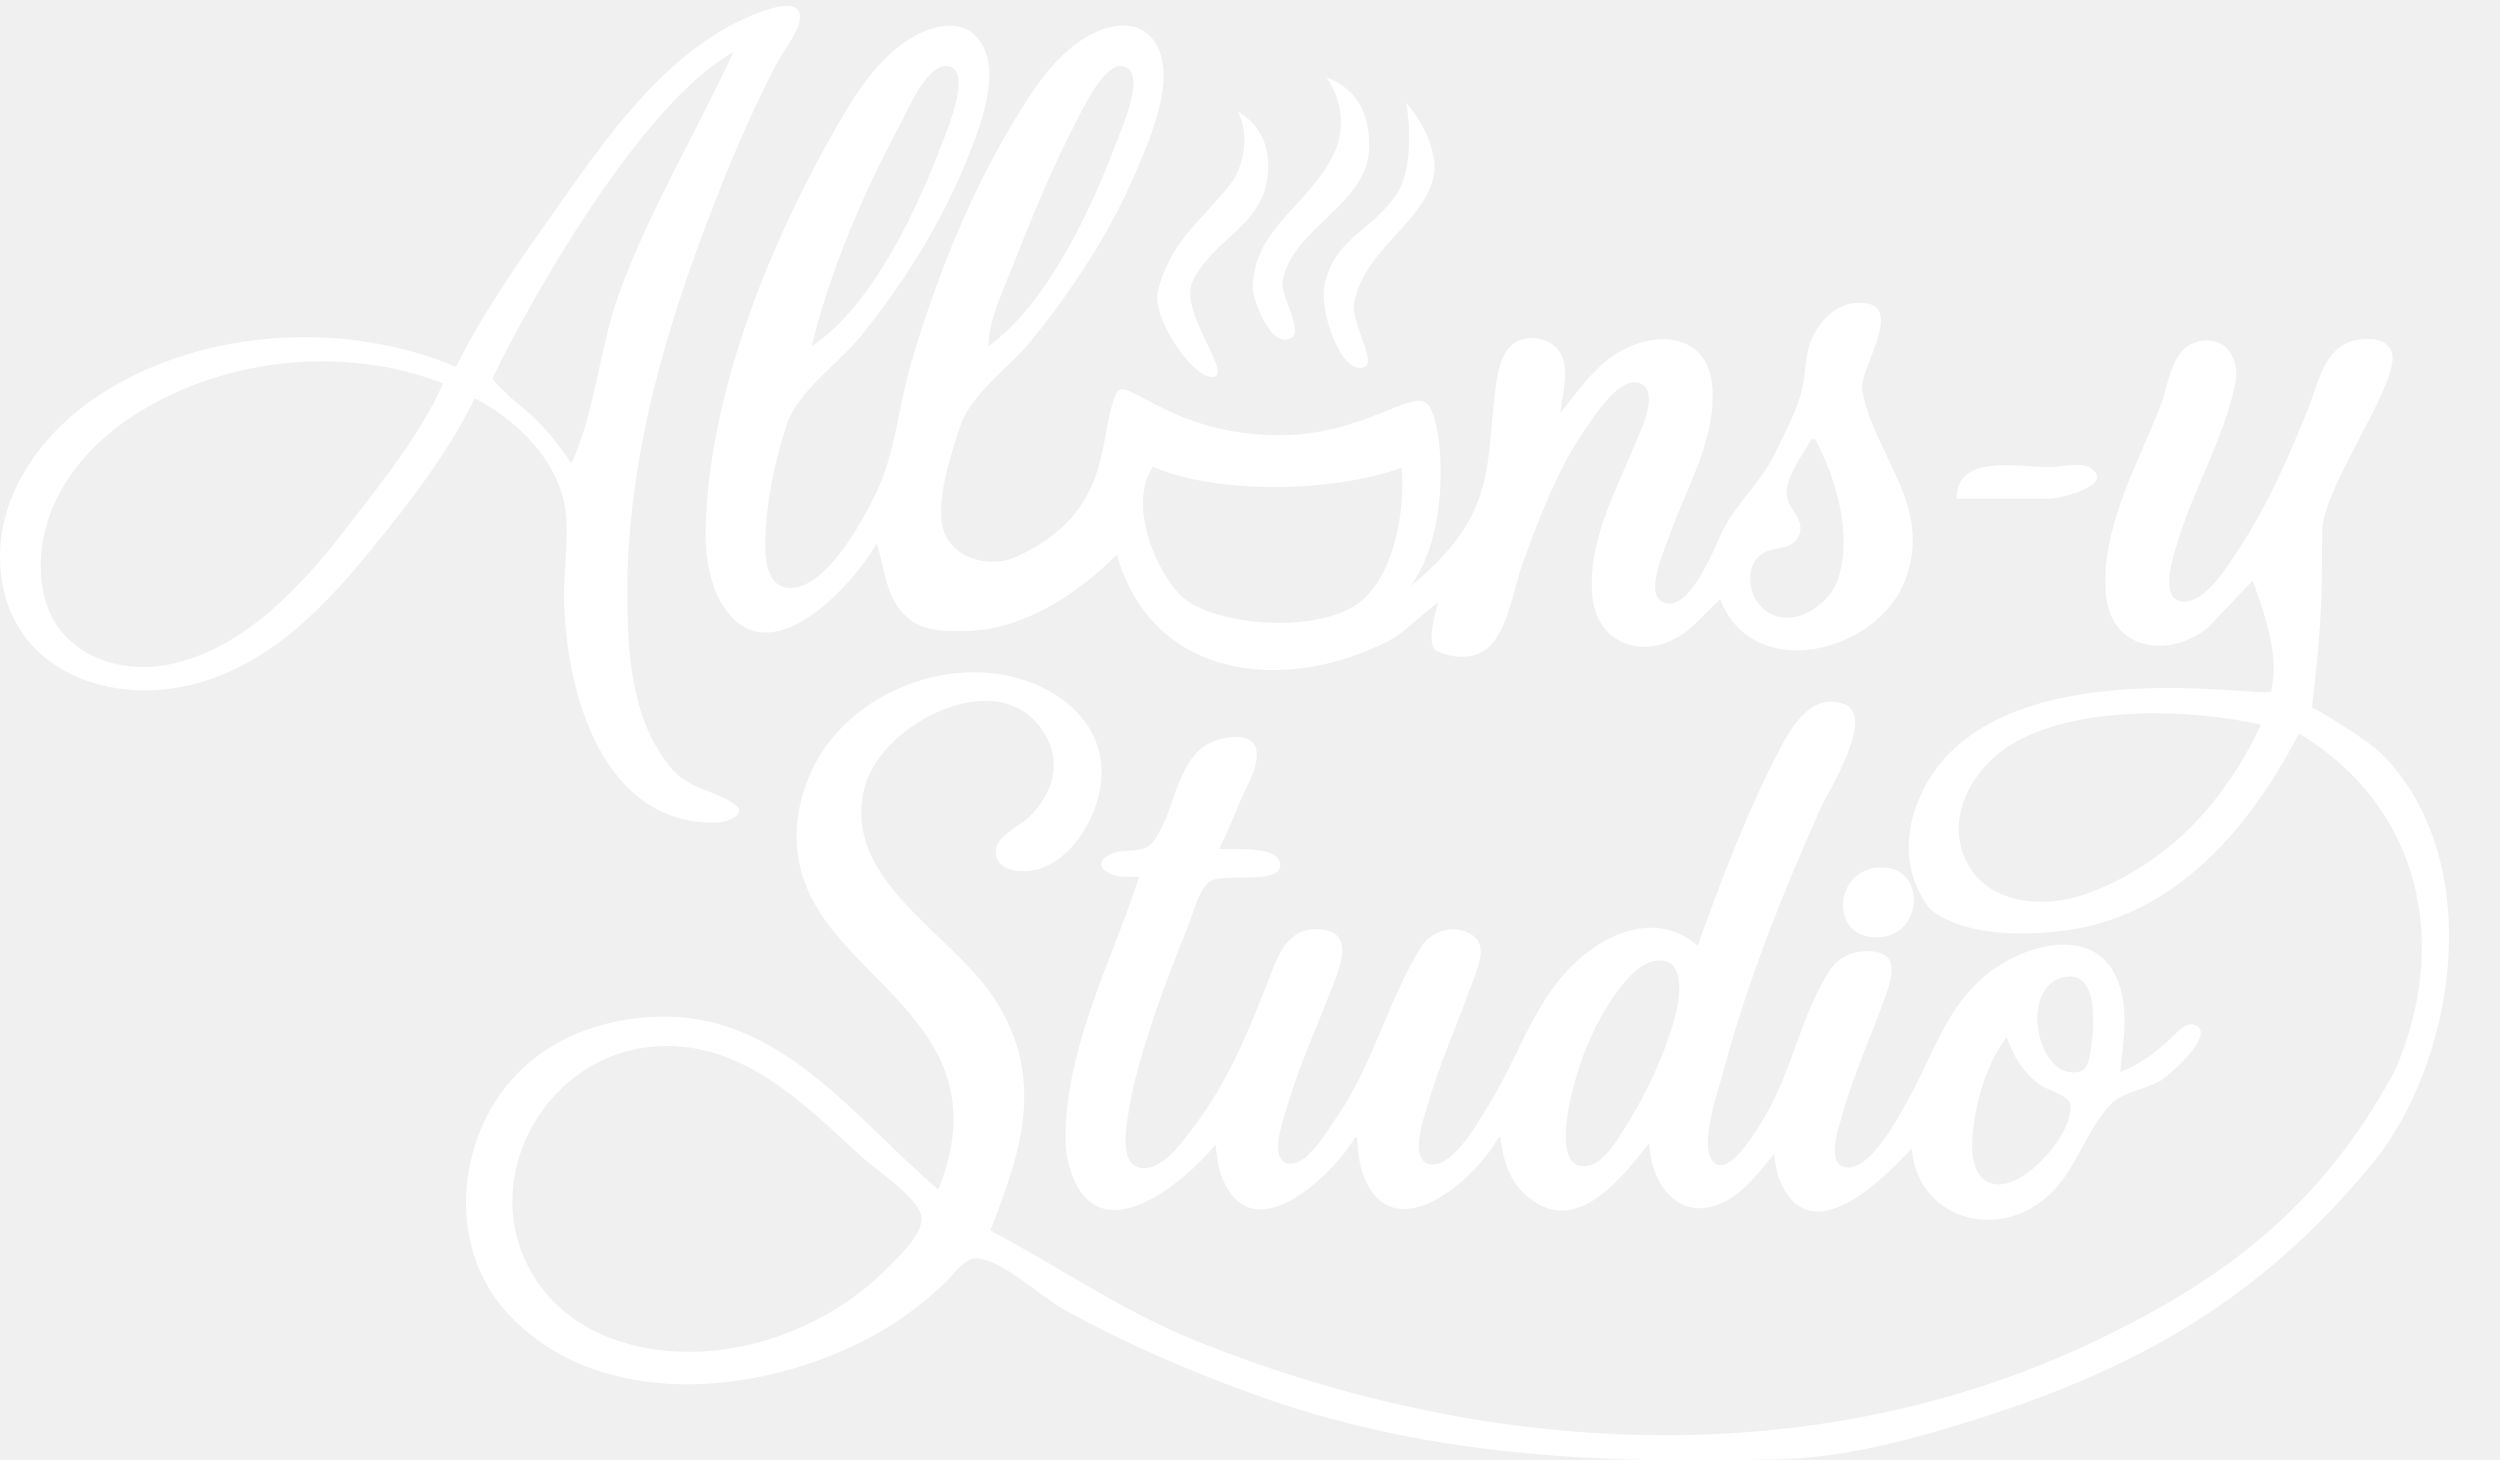
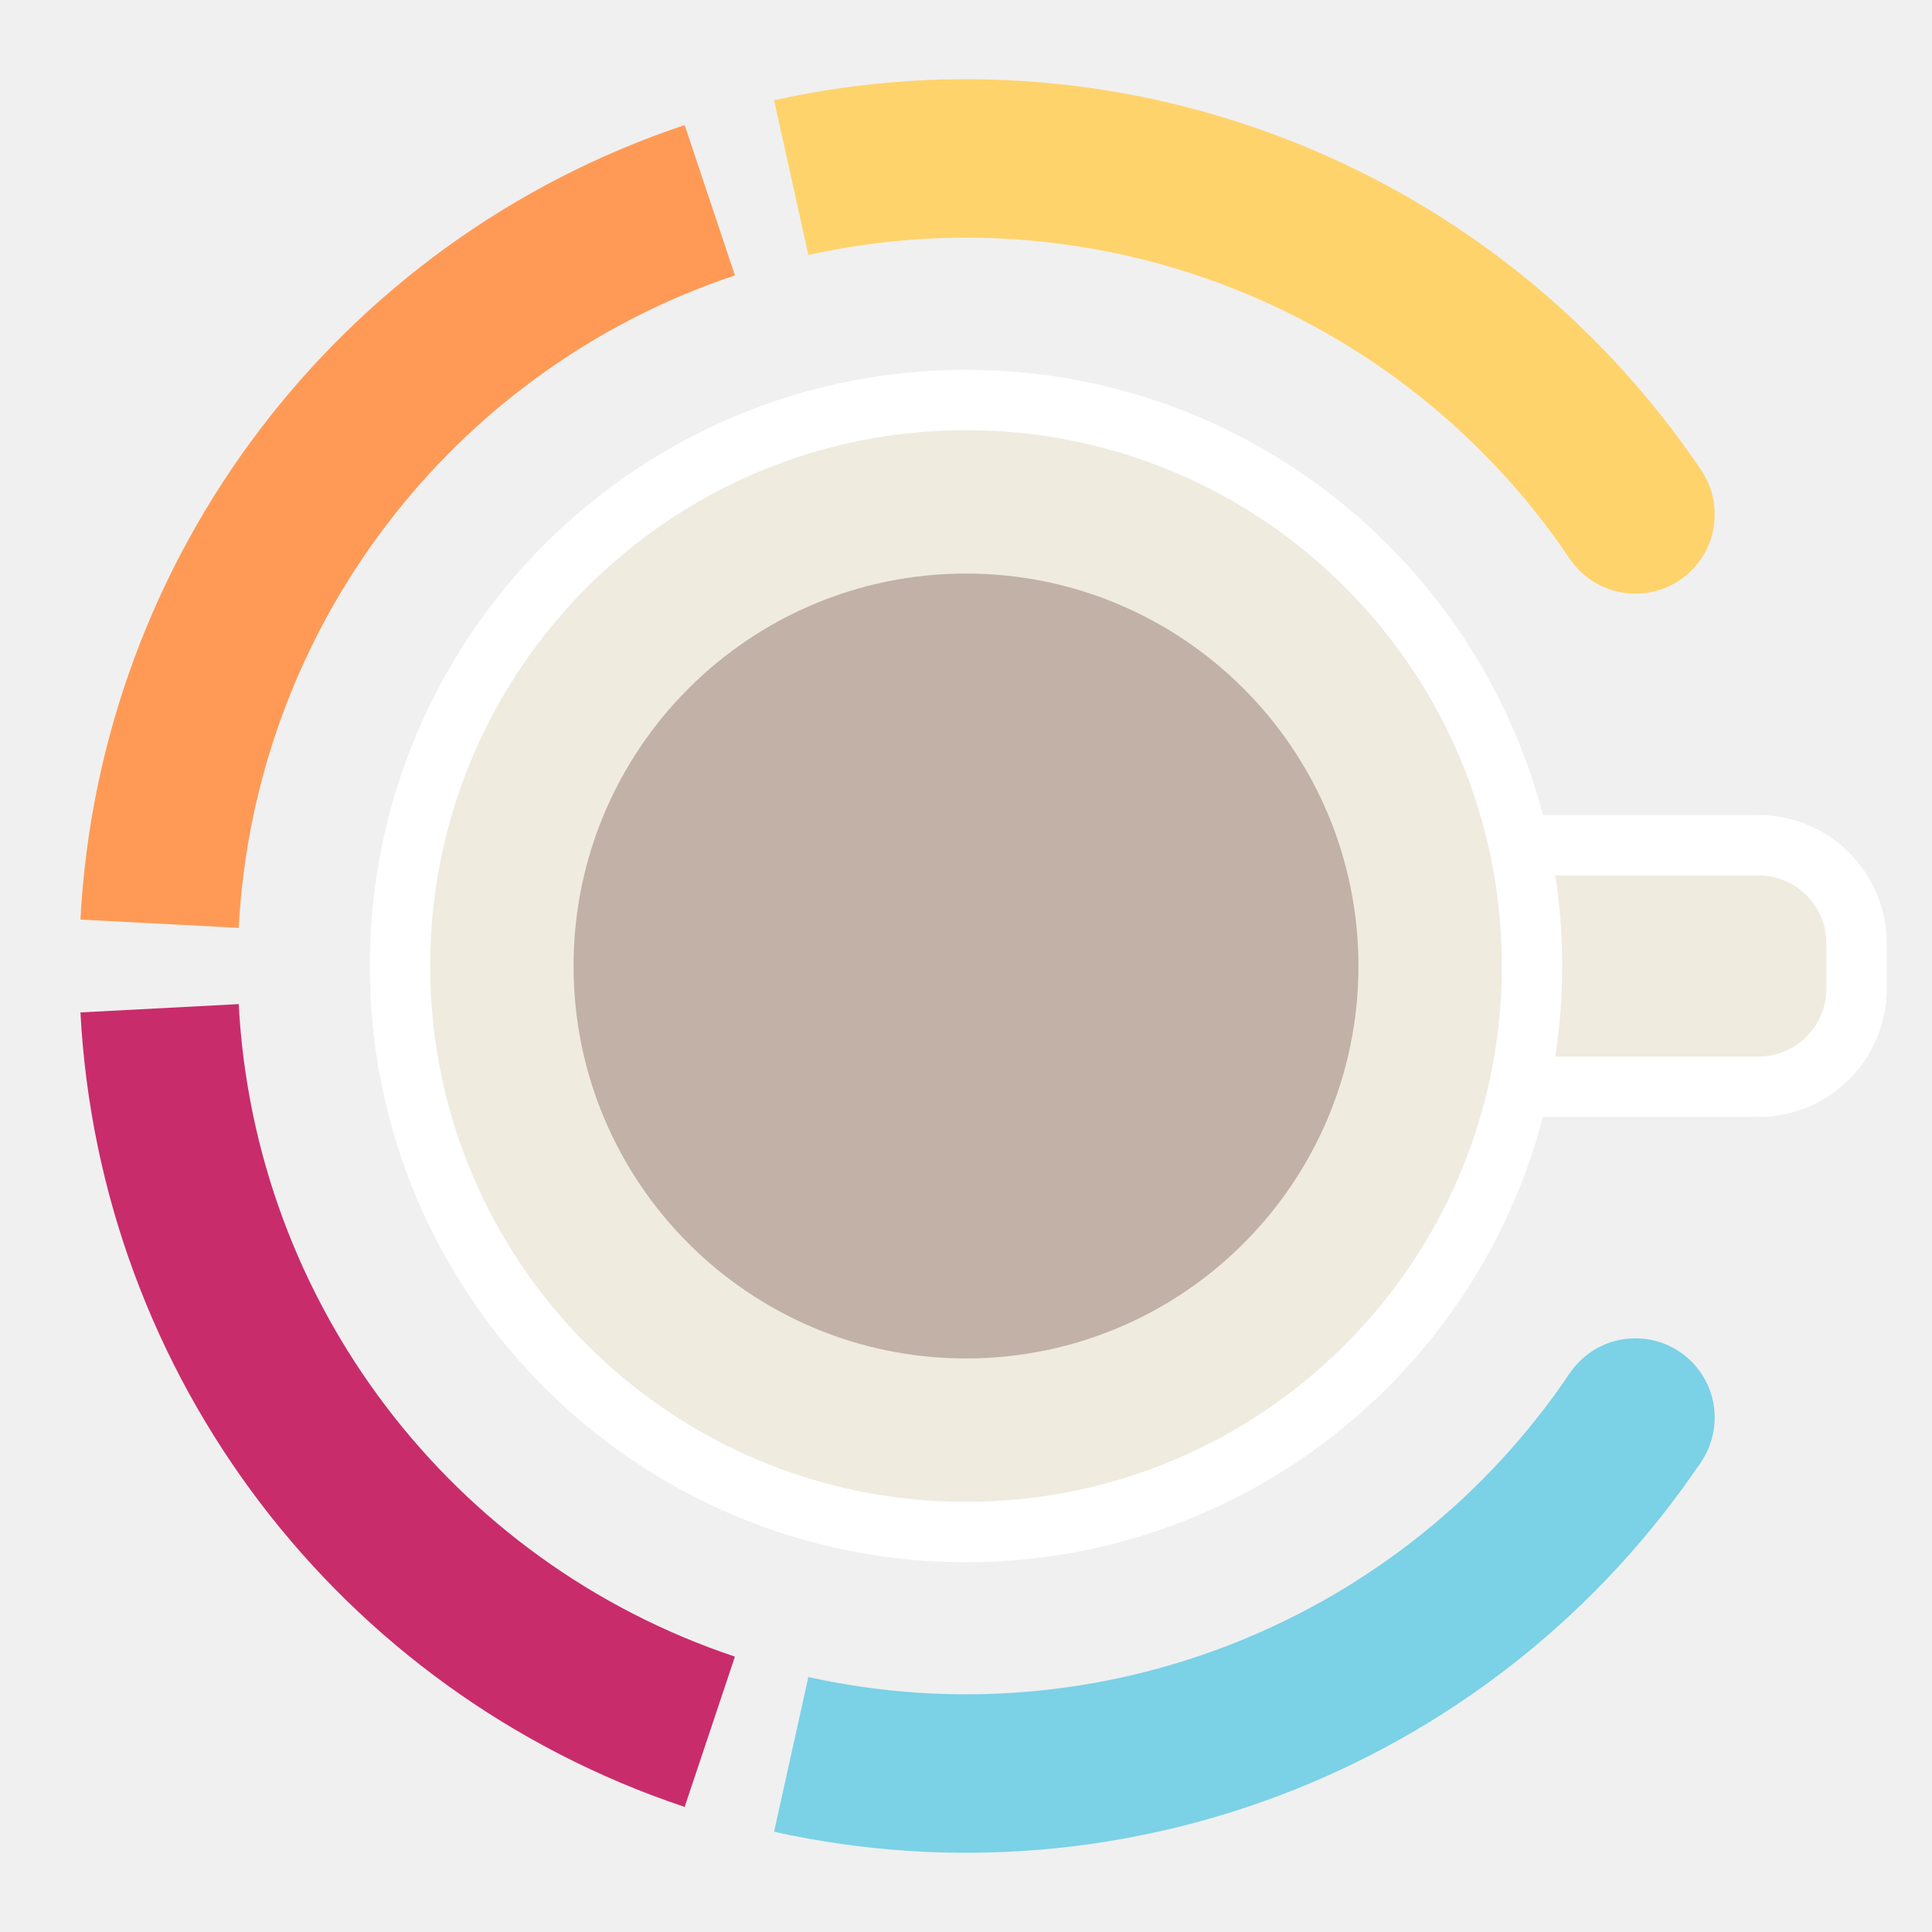
- <svg xmlns="http://www.w3.org/2000/svg" width="1343" height="784" viewBox="0 0 1343 784" version="1.1" id="svg1">
-   <g id="g1">
-     <path style="fill:#ffffff;stroke:none" d="M 245,197 C 185.66,172.27 111.003,176.189 56,210.504 23.806,230.589 -2.594,265.27 0.206,305 4.164,361.153 61.074,380.868 109,366.176 145.474,354.995 172.633,327.695 196.322,299 217.557,273.277 240.361,244.099 255,214 c 20.32,10.274 39.928,28.72 46.783,51 5.296,17.213 1.086,37.251 1.229,55 0.401,50.04 19.934,124.187 82.98,121.894 3.781,-0.138 16.194,-4.388 8.928,-9.6 -12.316,-8.834 -24.906,-7.468 -35.731,-21.306 C 338.76,384.876 337,349.719 337,318 337,241.53 360.654,166.293 389.005,96 397.625,74.629 407.059,53.369 417.848,33 421.109,26.843 431.093,14.783 429.614,7.56 427.085,-4.792 394.326,12.478 389,15.577 353.23,36.395 327.317,71.786 303.874,105 283.243,134.229 260.899,164.89 245,197 m 226,95 c 4.429,13.839 4.549,29.001 16.192,39.475 8.739,7.861 19.764,7.606 30.808,7.513 31.442,-0.263 60.25,-19.554 82,-40.988 18.197,63.598 81.333,72.108 131,52.886 23.807,-9.214 20.856,-11.24 41.72,-27.465 -3.457,11.285 -5.984,24.23 -0.442,26.562 12.551,5.281 23.709,3.148 30.096,-5.176 8.616,-11.229 11.052,-29.584 15.818,-42.79 8.401,-23.275 18.972,-50.783 33.184,-71.08 4.858,-6.938 19.183,-30.18 30.164,-24.782 9.941,4.886 -0.15,25.03 -2.908,31.782 -10.61,25.969 -25.791,52.978 -23.263,82 2.142,24.588 24.947,34.381 45.732,22.445 9.009,-5.173 15.357,-13.61 23,-20.445 17.75,45.82 84.492,28.584 99.246,-10 15.346,-40.132 -15.794,-65.786 -22.958,-102 -2.343,-11.843 26.609,-49.915 -4.289,-47.113 -10.794,0.979 -19.356,10.613 -23.192,20.114 -3.52,8.717 -2.683,18.057 -5.003,27 -3.026,11.663 -9.398,23.173 -14.602,34 -7.537,15.68 -21.081,26.844 -28.298,42 -3.998,8.398 -17.63,44.114 -31.778,37.501 -10.001,-4.675 1.195,-28.65 3.569,-35.501 8.844,-25.519 24.788,-51.106 23.16,-79 -1.989,-34.061 -37.773,-31.579 -57.849,-14.457 -9.335,7.961 -16.287,18.032 -24.006,27.457 1.24,-9.197 4.746,-21.972 0.904,-30.83 -4.61,-10.628 -21.646,-13.032 -28.806,-3.801 -5.239,6.754 -6.303,17.147 -7.292,25.631 -4.649,39.881 -0.039,64.934 -45.449,102.221 21.694,-28.097 18.528,-85.55 10.067,-97.322 -7.653,-10.648 -34.184,16.233 -80.925,15.96 -58.446,-0.342 -81.96,-32.784 -86.738,-22.739 -10.753,22.605 -0.221,63.482 -53.862,88.024 -12.816,5.864 -31.055,2.153 -37.893,-11.14 -7.379,-14.345 2.96,-44.572 7.757,-58.942 5.91,-17.703 26.469,-31.709 38.096,-46 22.574,-27.745 42.325,-58.037 56.395,-91 7.693,-18.022 23.552,-53.485 8.445,-71.49 C 610.9,11.094 597.961,12.852 588,17.553 567.812,27.079 554.582,48.515 543.521,67 c -23.591,39.427 -41.082,84.032 -54.064,128 -6.647,22.511 -8.558,48.926 -18.884,70 -7.284,14.866 -27.529,52.879 -47.528,50.813 -10.188,-1.053 -11.91,-13.679 -11.935,-21.813 -0.065,-21.451 4.76,-45.707 11.564,-65.999 6.068,-18.098 28.326,-33.126 40.252,-48.001 23.67,-29.522 43.769,-61.747 57.662,-97 6.551,-16.623 18.153,-46.745 4.535,-62.657 C 516.474,10.237 502.255,13.488 492,18.983 470.956,30.259 457.331,53.844 446.031,74 c -34.489,61.516 -65.514,139.56 -66.971,211 -0.156,7.668 0.546,15.528 2.318,23 1.31,5.525 3.28,11.06 6.174,15.962 C 411.926,365.255 457.235,315.511 471,292 M 394,28 c -20.227,43.804 -44.926,84.312 -61.536,130 -10.538,28.987 -12.731,63.379 -25.464,91 -7.992,-11.905 -16.675,-22.578 -28,-31.502 -4.224,-3.328 -9.586,-8.215 -14.394,-13.828 C 263.789,202.716 334.653,61.093 394,28 m 42,158 c 9.861,-40.399 27.794,-82.414 47.462,-119 3.984,-7.411 15.41,-35.051 26.931,-31.222 C 521.853,39.586 508.623,70.159 506.055,77 492.729,112.493 468.526,164.55 436,186 m 95,0 c 0.133,-14.136 7.542,-29.014 12.622,-42 10.32,-26.385 21.091,-52.853 34.178,-78 3.483,-6.694 16.625,-35.56 27.293,-29.866 C 615.123,41.487 602.234,69.708 599.514,77 586.233,112.608 562.519,163.248 531,186 M 712.41,41.227 c 11.394,16.616 8.66,32.319 3.679,42.334 -13.545,27.235 -42.724,39.171 -43.131,71.191 -0.074,5.866 9.934,33.656 20.852,26.662 6.354,-4.071 -6.221,-22.985 -4.805,-30.598 5.372,-28.873 46.725,-41.075 46.539,-72.523 -0.099,-16.82 -5.652,-30.147 -23.561,-37.067 m 43.436,14.152 c 3.058,16.742 1.701,38.052 -4.224,47.423 -13.515,21.377 -33.341,23.975 -39.549,49.482 -3.469,14.254 8.677,48.584 20.69,45.143 8.974,-2.57 -9.67,-26.935 -3.944,-38.427 6.923,-26.79 38.626,-41.145 42.156,-66.656 0.851,-6.149 -2.03,-22.306 -15.13,-37.051 m -90.549,4.511 c 7.288,13.514 2.348,31.176 -3.806,38.986 -16.377,20.781 -32.179,30.475 -38.989,57.41 -3.768,14.904 20.356,49.441 30.477,46.129 8.601,-2.815 -19.738,-35.778 -11.719,-51.648 11.308,-22.378 35.692,-28.533 39.913,-54.229 0.922,-5.611 3.055,-25.949 -16.008,-36.648 M 1210.101,311.938 c 11.914,31.802 12.678,45.376 10.049,59.474 -0.851,4.562 -152.441,-25.728 -188.698,56.467 -10.964,24.856 -5.863,46.003 5.203,60.314 21.423,17.724 64.032,13.898 82.345,10.059 54.318,-11.386 91.672,-57.118 116,-104.251 65.363,39.322 81.711,112.923 51.208,181.854 C 1247.479,646.992 1196.699,686.616 1125,720.679 972.209,793.268 796.051,782.245 642,720.083 602.604,704.186 569.17,680.694 532,661 c 16.966,-43.01 29.854,-82.307 1.903,-125 -23.256,-35.522 -83.02,-63.902 -69.139,-114 9.624,-34.734 76.332,-68.309 97.955,-24.963 7.72,15.476 1.284,31.553 -10.786,42.627 -5.315,4.876 -17.48,9.734 -16.994,18.326 0.646,11.426 16.363,11.2 24.061,8.516 15.476,-5.396 26.069,-21.354 30.501,-36.507 11.146,-38.107 -20.477,-63.938 -55.382,-68.2 -38.567,-4.709 -81.547,16.359 -98.06,52.2 -3.645,7.911 -6.342,16.346 -7.423,25 -7.429,59.478 49.695,80.828 74.332,126 13.106,24.03 11.23,49.442 1.03,74 -45.049,-38.385 -84.425,-94.536 -150,-92.847 -26.596,0.685 -53.047,9.078 -72.829,27.401 -35.617,32.989 -42.674,94.467 -8.937,131.444 49.153,53.874 137.097,44.758 195.765,13.139 14.508,-7.819 28.095,-17.866 39.989,-29.263 4.277,-4.099 10.315,-13.479 17.065,-12.875 13.872,1.242 33.595,20.182 45.947,27.103 33.012,18.498 67.461,33.211 103,46.077 92.171,33.367 185.043,37.307 282,34.767 35.768,-0.937 73.115,-11.14 107,-21.926 87.287,-27.785 151.675,-64.871 210.801,-136.166 45.013,-54.277 63.05,-162.191 6.063,-220.492 C 1273.48,398.831 1250.241,384.119 1242,380 c 6.128,-51.78 5.224,-65.939 5.451,-94.579 0.176,-22.207 37.008,-73.113 37.867,-92.454 0.573,-12.882 -17.098,-12.42 -25.189,-8.401 -12.366,6.143 -15.229,22.651 -19.946,34.372 -10.522,26.144 -21.95,52.393 -37.491,76 -5.666,8.606 -17.862,29.11 -30.037,28.239 -13.174,-0.943 -5.112,-24.399 -3.079,-31.239 8.66,-29.135 25.126,-56.166 31.22,-86 3.07,-15.032 -7.533,-28.235 -23.604,-21.111 -10.842,4.806 -12.67,23.096 -16.559,33.111 -12.311,31.702 -32.731,66.856 -29.237,102 2.99,30.074 34.435,33.693 54.705,17.263 M 238,206 c -12.018,27.386 -33.242,53.414 -51.386,77 C 162.958,313.75 132.457,347.451 93,356.482 61.1,363.784 27.126,349.251 22.561,314 17.731,276.702 40.101,244.357 70,224.371 117.695,192.491 184.473,184.822 238,206 m 737.101,29.938 c 11.338,21.117 20.155,51.314 12.324,75 -5.671,17.154 -31.276,30.567 -43.8,11.825 -5.29,-7.917 -4.972,-21.701 4.614,-26.189 6.256,-2.929 14.835,-1.29 18.135,-8.915 3.859,-8.914 -6.688,-14.473 -6.634,-22.775 0.061,-9.465 8.928,-20.855 13.36,-28.947 h 2 m 76,32 h 30 l 20,-3.1e-4 c 4.645,-0.002 35.899,-7.2 21.879,-16.586 -5.074,-3.397 -16.054,-0.481 -21.879,-0.429 -16.712,0.15 -50.193,-7.475 -50,17.015 M 619.518,250.8 c 35.118,15.098 96.854,13.647 133.406,0.482 2.123,21.889 -3.697,56.714 -21.721,71.637 -19.374,16.04 -69.27,14.959 -92.641,0.416 -13.694,-8.521 -34.613,-49.98 -19.044,-72.89 M 912,508 c -17.559,-15.084 -39.141,-10.851 -57,1.921 -28.931,20.689 -37.183,54.248 -54.883,83.079 -5.329,8.68 -19.39,34.482 -31.867,32.451 -11.371,-1.851 -3.592,-24.04 -1.747,-30.451 6.683,-23.223 16.574,-45.305 24.745,-68 2.711,-7.53 8.124,-19.269 -0.58,-24.857 -9.472,-6.082 -21.872,-2.265 -27.518,6.94 -17.875,29.144 -25.68,63.326 -45.623,91.918 -4.602,6.597 -15.895,26.553 -26.019,23.911 -9.963,-2.6 -1.927,-23.878 -0.205,-29.911 6.928,-24.264 18.105,-47.316 26.743,-71 3.481,-9.544 6.696,-22.522 -7.064,-24.587 -15.077,-2.263 -22.206,8.003 -27.054,20.587 -11.313,29.367 -22.62,58.563 -41.63,84 -5.963,7.979 -17.441,24.856 -29.161,23.463 -9.008,-1.071 -8.85,-12.797 -8.256,-19.463 1.684,-18.917 7.35,-37.983 13.145,-56 5.991,-18.627 13.103,-36.844 20.374,-55 2.822,-7.046 5.217,-17.601 10.803,-22.976 6.325,-6.087 39.607,2.291 38.501,-9.867 C 686.769,453.883 662.053,456.737 655,456 c 3.748,-7.868 7.317,-15.901 10.539,-24 3.184,-8.005 10.432,-19.059 9.552,-27.89 -1.382,-13.869 -24.379,-7.414 -30.592,-1.498 -13.365,12.724 -14.098,34.38 -24.519,48.97 -5.933,8.307 -16.739,3.122 -24.485,7.832 -9.813,5.967 1.086,11.349 7.479,11.54 3.006,0.09 6.019,0.045 9.026,0.046 -14.972,45.929 -39.207,90.483 -39.603,140 -0.045,5.676 0.718,11.581 2.422,17 C 589.546,674.828 635.73,635.523 653,615 c 0.804,6.089 1.324,12.254 3.664,17.996 C 672.975,673.021 715.986,631.167 728,611 h 1 c 0.559,6.696 0.899,13.651 3.275,19.999 C 747.978,672.952 792.915,633.53 805,611 h 1 c 0.976,6.462 2.011,13.035 4.823,19 2.039,4.324 4.907,8.311 8.415,11.563 C 845.69,666.088 870.891,633.211 886,614 c 0.49,21.231 15.427,42.906 39,32.293 11.716,-5.275 19.953,-16.73 28,-26.293 0.726,5.066 1.343,10.271 3.433,14.996 C 973.28,673.082 1012.278,632.465 1027,617 c 2.988,37.43 44.955,49.656 71.998,26.534 16.778,-14.345 20.832,-35.984 35.186,-50.613 6.341,-6.462 18.984,-7.713 26.814,-12.596 4.154,-2.59 29.854,-24.687 18.259,-29.648 -4.602,-1.969 -9.509,3.676 -12.377,6.413 -8.487,8.098 -16.958,14.516 -27.881,18.911 1.486,-16.962 5.249,-34.763 -2.107,-50.996 -12.898,-28.459 -50.001,-17.169 -68.892,-2.111 -23,18.334 -29.314,43.78 -43.087,68.107 -5.135,9.069 -20.85,39.608 -34.382,35.869 -9.477,-2.618 -2.503,-21.992 -0.881,-27.869 6.25,-22.644 16.289,-43.86 23.954,-66 2.756,-7.96 5.931,-19.7 -5.648,-21.618 -9.648,-1.598 -19.394,1.369 -24.891,9.736 -15.297,23.282 -20.209,53.564 -34.539,77.883 -3.258,5.529 -18.992,33.432 -27.651,25.564 -8.861,-8.052 2.207,-38.836 4.795,-48.564 12.844,-48.289 31.682,-95.431 51.999,-141 4.616,-10.354 30.092,-50.122 13.172,-56.655 C 973.698,371.727 962.865,389.511 956.322,402 938.576,435.87 924.893,472.069 912,508 m 302.59,-118.614 c -22.551,47.763 -55.549,77.176 -94.59,91.048 -21.634,7.687 -51.985,5.615 -63.54,-17.441 -12.127,-24.199 3.522,-50.731 24.54,-63.377 34.426,-20.713 95.516,-19.129 133.934,-10.212 m -206.046,76.559 c -24.984,2.304 -25.796,39.877 1.376,37.465 24.117,-2.14 23.954,-39.676 -1.435,-37.334 M 889.991,516.03 c 15.231,-1.741 12.64,19.089 10.393,27.97 -5.627,22.23 -16.957,45.854 -29.453,65 -4.268,6.539 -10.991,17.225 -19.845,17.496 -13.698,0.419 -9.824,-23.692 -8.332,-31.496 4.14,-21.658 12.675,-44.128 25.744,-61.999 4.966,-6.791 12.495,-15.942 21.493,-16.97 m 219.029,8.859 c 18.473,-3.644 15.959,26.607 14.41,37.11 -0.609,4.133 -1.167,12.253 -6.138,13.612 -22.519,6.16 -33.685,-45.71 -8.272,-50.723 M 1078,557 c 3.412,10.417 8.992,19.324 18.007,25.846 3.94,2.851 15.402,5.315 16.167,10.737 2.187,15.501 -27.621,49.313 -43.915,41.607 -7.973,-3.771 -9.207,-14.385 -8.78,-22.19 1.03,-18.835 7.117,-40.792 18.522,-56 m -729,5.434 c 47.818,-5.19 81.808,29.528 114,59.108 7.28,6.689 31.381,22.381 32.035,32.583 0.604,9.419 -13.06,21.826 -19.071,27.838 C 452.099,705.828 418.554,721.73 385,725.401 349.244,729.312 309.219,719.49 288.251,688 254.571,637.417 290.441,568.79 349,562.434 Z" id="path1" />
-   </g>
+ <svg xmlns="http://www.w3.org/2000/svg" viewBox="0 0 512 512">
+   <path d="M 433.41 375.67 A 214 214 0 0 1 209.68 464.93" fill="none" stroke="#7BD1E6" stroke-width="42" stroke-linecap="butt" />
+   <circle cx="433.41" cy="375.67" r="21.00" fill="#7BD1E6" />
+   <path d="M 188.10 458.94 A 214 214 0 0 1 42.29 267.20" fill="none" stroke="#C92C6B" stroke-width="42" stroke-linecap="butt" />
+   <path d="M 42.29 244.80 A 214 214 0 0 1 188.10 53.06" fill="none" stroke="#FF9A56" stroke-width="42" stroke-linecap="butt" />
+   <path d="M 209.68 47.07 A 214 214 0 0 1 433.41 136.33" fill="none" stroke="#FFD36C" stroke-width="42" stroke-linecap="butt" />
+   <circle cx="433.41" cy="136.33" r="21.00" fill="#FFD36C" />
+   <rect x="374" y="224" width="118" height="64" rx="26" fill="#EFEBDF" stroke="#fff" stroke-width="16" />
+   <circle cx="256" cy="256" r="150" fill="#EFEBDF" stroke="#fff" stroke-width="16" />
+   <circle cx="256" cy="256" r="104" fill="#C2B1A6" />
</svg>
